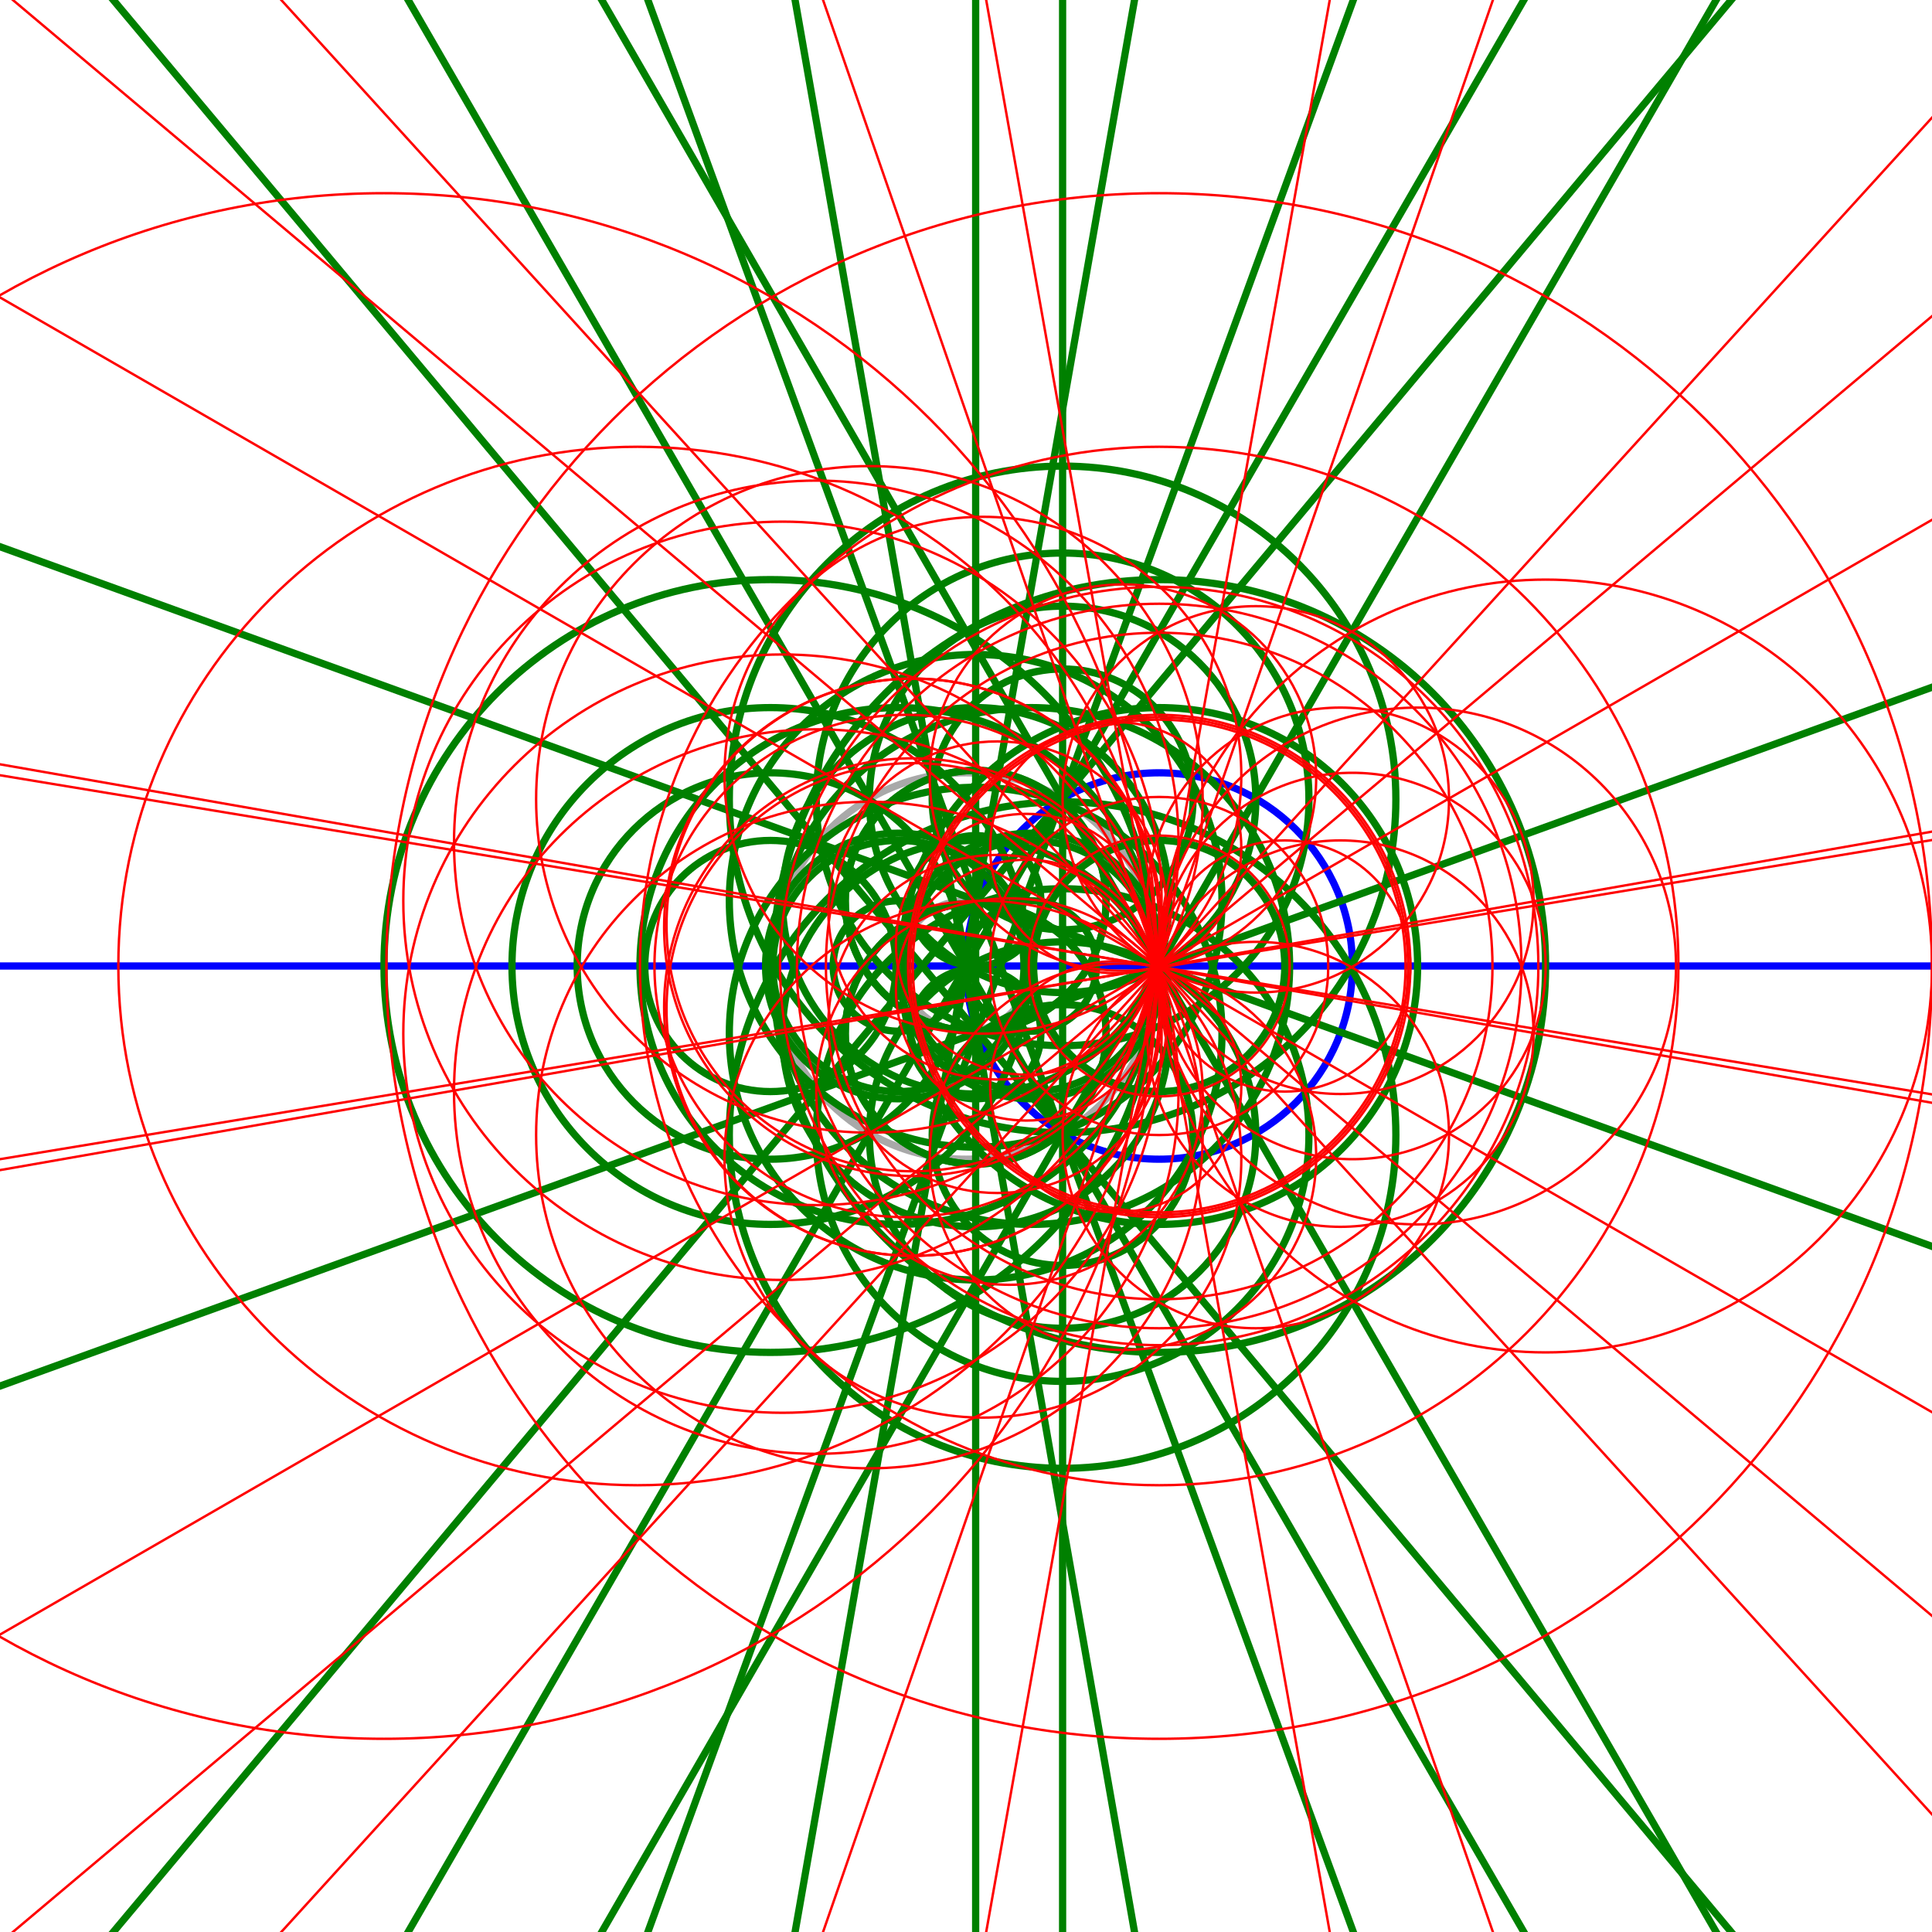
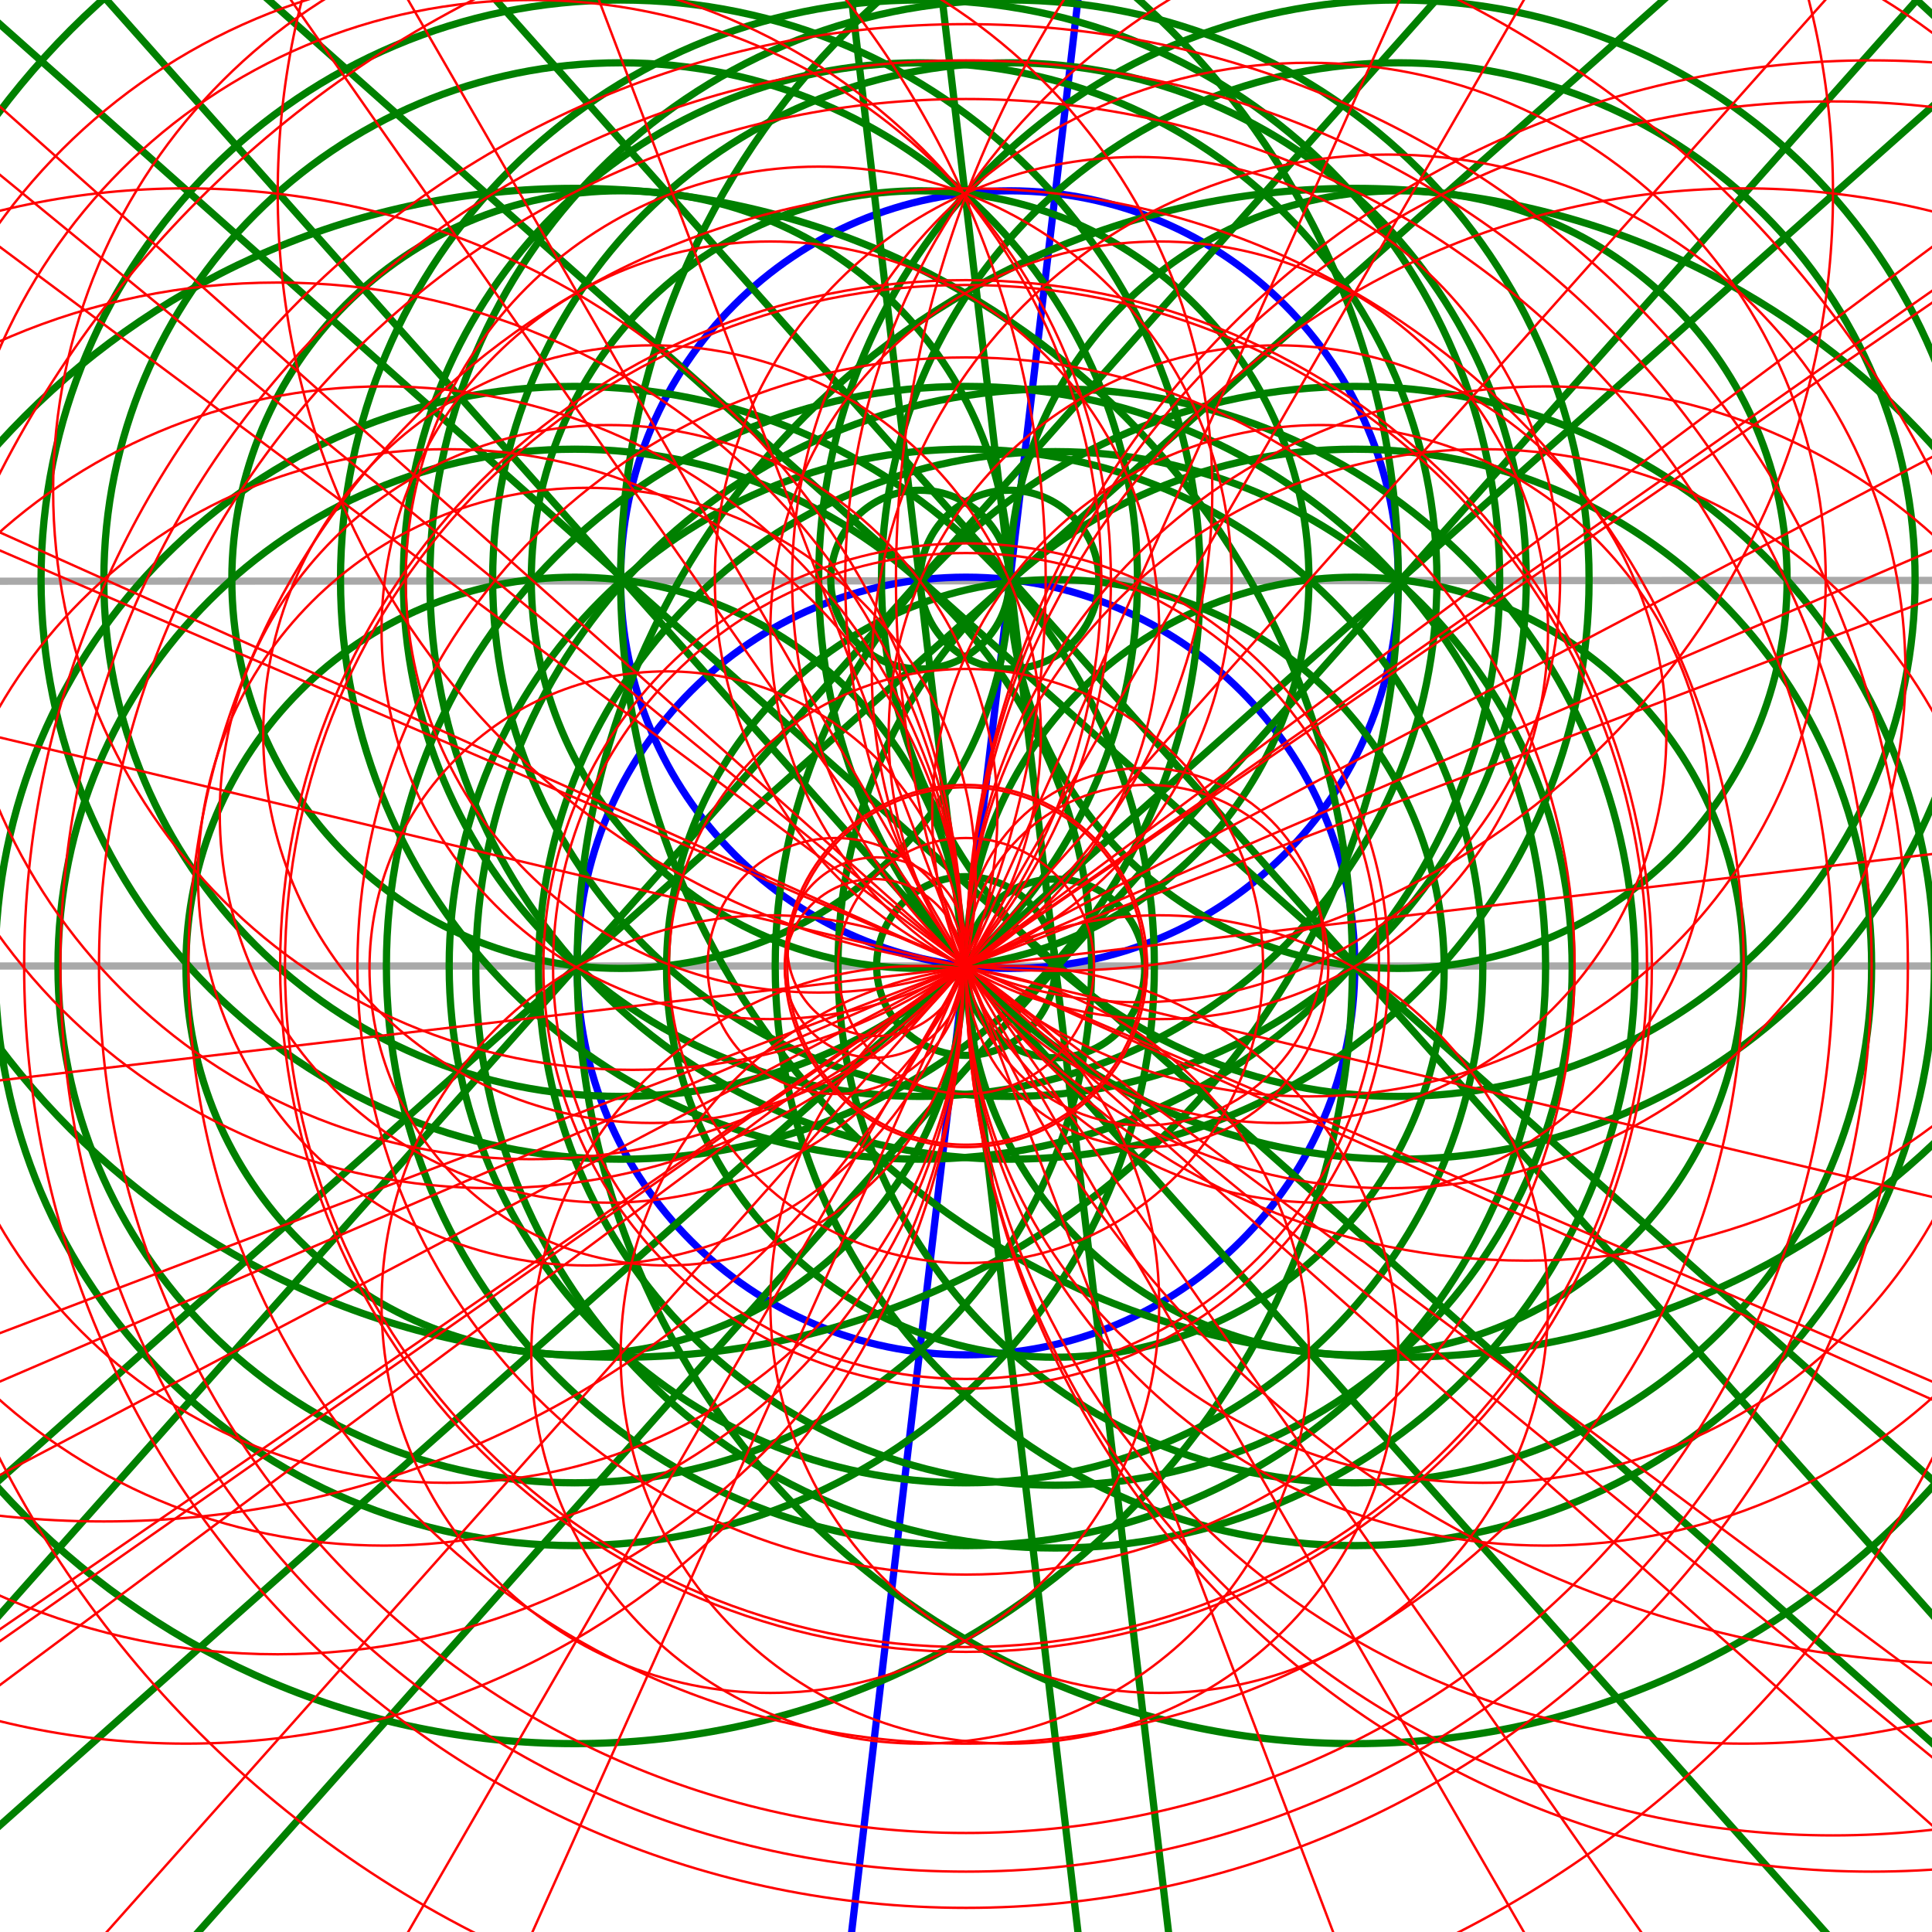
<svg xmlns="http://www.w3.org/2000/svg" viewBox="0 0 800 800">
-   <circle cx="400" cy="400" fill="none" r="80" stroke="darkgray" stroke-width="3" />
-   <circle cx="400" cy="400" fill="none" r="27" stroke="darkgray" stroke-width="3" />
-   <line fill="none" stroke="blue" stroke-width="3" x1="-800" x2="1600" y1="400" y2="400" />
-   <circle cx="480" cy="400" fill="none" r="80" stroke="blue" stroke-width="3" />
-   <circle cx="480" cy="400" fill="none" r="160" stroke="green" stroke-width="3" />
-   <circle cx="319" cy="400" fill="none" r="160" stroke="green" stroke-width="3" />
-   <circle cx="480" cy="400" fill="none" r="52" stroke="green" stroke-width="3" />
-   <circle cx="427" cy="400" fill="none" r="52" stroke="green" stroke-width="3" />
-   <circle cx="480" cy="400" fill="none" r="107" stroke="green" stroke-width="3" />
-   <circle cx="372" cy="400" fill="none" r="107" stroke="green" stroke-width="3" />
-   <line fill="none" stroke="green" stroke-width="3" x1="-139" x2="1059" y1="-673" y2="1404" />
-   <circle cx="440" cy="331" fill="none" r="80" stroke="green" stroke-width="3" />
-   <line fill="none" stroke="green" stroke-width="3" x1="1059" x2="-139" y1="-604" y2="1473" />
-   <circle cx="440" cy="470" fill="none" r="80" stroke="green" stroke-width="3" />
-   <line fill="none" stroke="green" stroke-width="3" x1="-719" x2="1537" y1="-34" y2="783" />
-   <circle cx="404" cy="373" fill="none" r="80" stroke="green" stroke-width="3" />
-   <line fill="none" stroke="green" stroke-width="3" x1="1537" x2="-719" y1="18" y2="834" />
-   <circle cx="404" cy="428" fill="none" r="80" stroke="green" stroke-width="3" />
-   <circle cx="319" cy="400" fill="none" r="80" stroke="green" stroke-width="3" />
-   <circle cx="427" cy="400" fill="none" r="27" stroke="green" stroke-width="3" />
-   <circle cx="372" cy="400" fill="none" r="27" stroke="green" stroke-width="3" />
-   <line fill="none" stroke="green" stroke-width="3" x1="1000" x2="-200" y1="-639" y2="1439" />
-   <line fill="none" stroke="green" stroke-width="3" x1="-200" x2="1000" y1="-639" y2="1439" />
-   <line fill="none" stroke="green" stroke-width="3" x1="607" x2="192" y1="-781" y2="1581" />
-   <circle cx="404" cy="373" fill="none" r="27" stroke="green" stroke-width="3" />
-   <line fill="none" stroke="green" stroke-width="3" x1="192" x2="607" y1="-781" y2="1581" />
-   <circle cx="404" cy="428" fill="none" r="27" stroke="green" stroke-width="3" />
-   <circle cx="319" cy="400" fill="none" r="107" stroke="green" stroke-width="3" />
-   <circle cx="427" cy="400" fill="none" r="107" stroke="green" stroke-width="3" />
-   <circle cx="319" cy="400" fill="none" r="52" stroke="green" stroke-width="3" />
-   <circle cx="372" cy="400" fill="none" r="52" stroke="green" stroke-width="3" />
-   <circle cx="427" cy="400" fill="none" r="55" stroke="green" stroke-width="3" />
-   <circle cx="372" cy="400" fill="none" r="55" stroke="green" stroke-width="3" />
-   <line fill="none" stroke="green" stroke-width="3" x1="440" x2="440" y1="-800" y2="1600" />
-   <circle cx="440" cy="331" fill="none" r="138" stroke="green" stroke-width="3" />
-   <circle cx="440" cy="470" fill="none" r="138" stroke="green" stroke-width="3" />
-   <line fill="none" stroke="green" stroke-width="3" x1="1159" x2="-381" y1="-528" y2="1311" />
-   <circle cx="440" cy="331" fill="none" r="54" stroke="green" stroke-width="3" />
-   <circle cx="404" cy="373" fill="none" r="54" stroke="green" stroke-width="3" />
-   <line fill="none" stroke="green" stroke-width="3" x1="824" x2="1" y1="-722" y2="1532" />
-   <circle cx="440" cy="331" fill="none" r="102" stroke="green" stroke-width="3" />
-   <circle cx="404" cy="428" fill="none" r="102" stroke="green" stroke-width="3" />
-   <line fill="none" stroke="green" stroke-width="3" x1="1" x2="824" y1="-732" y2="1522" />
-   <circle cx="440" cy="470" fill="none" r="102" stroke="green" stroke-width="3" />
-   <circle cx="404" cy="373" fill="none" r="102" stroke="green" stroke-width="3" />
-   <line fill="none" stroke="green" stroke-width="3" x1="-381" x2="1159" y1="-511" y2="1328" />
-   <circle cx="440" cy="470" fill="none" r="54" stroke="green" stroke-width="3" />
-   <circle cx="404" cy="428" fill="none" r="54" stroke="green" stroke-width="3" />
-   <line fill="none" stroke="green" stroke-width="3" x1="404" x2="404" y1="-800" y2="1600" />
-   <circle cx="404" cy="373" fill="none" r="54" stroke="green" stroke-width="3" />
-   <circle cx="404" cy="428" fill="none" r="54" stroke="green" stroke-width="3" />
-   <circle cx="560" cy="400" fill="none" r="80" stroke="red" stroke-width="1" />
-   <circle cx="640" cy="400" fill="none" r="160" stroke="red" stroke-width="1" />
-   <circle cx="480" cy="400" fill="none" r="320" stroke="red" stroke-width="1" />
-   <circle cx="159" cy="400" fill="none" r="320" stroke="red" stroke-width="1" />
-   <line fill="none" stroke="red" stroke-width="1" x1="78" x2="864" y1="-758" y2="1509" />
-   <circle cx="462" cy="351" fill="none" r="52" stroke="red" stroke-width="1" />
-   <line fill="none" stroke="red" stroke-width="1" x1="864" x2="78" y1="-709" y2="1558" />
-   <circle cx="462" cy="450" fill="none" r="52" stroke="red" stroke-width="1" />
-   <circle cx="532" cy="400" fill="none" r="52" stroke="red" stroke-width="1" />
-   <line fill="none" stroke="red" stroke-width="1" x1="-781" x2="1586" y1="192" y2="583" />
-   <circle cx="480" cy="400" fill="none" r="103" stroke="red" stroke-width="1" />
-   <circle cx="378" cy="384" fill="none" r="103" stroke="red" stroke-width="1" />
-   <line fill="none" stroke="red" stroke-width="1" x1="1586" x2="-781" y1="218" y2="609" />
-   <circle cx="378" cy="417" fill="none" r="103" stroke="red" stroke-width="1" />
-   <circle cx="480" cy="400" fill="none" r="104" stroke="red" stroke-width="1" />
-   <circle cx="375" cy="400" fill="none" r="104" stroke="red" stroke-width="1" />
-   <line fill="none" stroke="red" stroke-width="1" x1="-363" x2="1251" y1="-527" y2="1247" />
-   <circle cx="407" cy="321" fill="none" r="107" stroke="red" stroke-width="1" />
-   <line fill="none" stroke="red" stroke-width="1" x1="1251" x2="-363" y1="-447" y2="1327" />
-   <circle cx="407" cy="480" fill="none" r="107" stroke="red" stroke-width="1" />
-   <circle cx="587" cy="400" fill="none" r="107" stroke="red" stroke-width="1" />
-   <circle cx="480" cy="400" fill="none" r="215" stroke="red" stroke-width="1" />
-   <circle cx="264" cy="400" fill="none" r="215" stroke="red" stroke-width="1" />
-   <circle cx="520" cy="470" fill="none" r="80" stroke="red" stroke-width="1" />
-   <line fill="none" stroke="red" stroke-width="1" x1="-619" x2="1459" y1="-234" y2="965" />
-   <circle cx="480" cy="400" fill="none" r="138" stroke="red" stroke-width="1" />
-   <circle cx="360" cy="331" fill="none" r="138" stroke="red" stroke-width="1" />
-   <line fill="none" stroke="red" stroke-width="1" x1="1584" x2="-779" y1="207" y2="621" />
-   <circle cx="480" cy="400" fill="none" r="54" stroke="red" stroke-width="1" />
-   <circle cx="425" cy="410" fill="none" r="54" stroke="red" stroke-width="1" />
-   <line fill="none" stroke="red" stroke-width="1" x1="-779" x2="1584" y1="180" y2="594" />
-   <circle cx="480" cy="400" fill="none" r="102" stroke="red" stroke-width="1" />
-   <circle cx="378" cy="383" fill="none" r="102" stroke="red" stroke-width="1" />
-   <circle cx="520" cy="331" fill="none" r="80" stroke="red" stroke-width="1" />
-   <line fill="none" stroke="red" stroke-width="1" x1="1459" x2="-619" y1="-165" y2="1034" />
-   <circle cx="360" cy="470" fill="none" r="138" stroke="red" stroke-width="1" />
-   <circle cx="425" cy="391" fill="none" r="54" stroke="red" stroke-width="1" />
-   <circle cx="378" cy="418" fill="none" r="102" stroke="red" stroke-width="1" />
-   <circle cx="480" cy="400" fill="none" r="150" stroke="red" stroke-width="1" />
-   <circle cx="338" cy="349" fill="none" r="150" stroke="red" stroke-width="1" />
-   <circle cx="480" cy="400" fill="none" r="70" stroke="red" stroke-width="1" />
-   <circle cx="413" cy="377" fill="none" r="70" stroke="red" stroke-width="1" />
-   <circle cx="555" cy="428" fill="none" r="80" stroke="red" stroke-width="1" />
-   <circle cx="480" cy="400" fill="none" r="157" stroke="red" stroke-width="1" />
-   <circle cx="324" cy="373" fill="none" r="157" stroke="red" stroke-width="1" />
-   <line fill="none" stroke="red" stroke-width="1" x1="267" x2="687" y1="-795" y2="1567" />
-   <circle cx="465" cy="322" fill="none" r="80" stroke="red" stroke-width="1" />
-   <line fill="none" stroke="red" stroke-width="1" x1="1351" x2="-484" y1="-333" y2="1212" />
-   <circle cx="418" cy="452" fill="none" r="80" stroke="red" stroke-width="1" />
-   <circle cx="338" cy="452" fill="none" r="150" stroke="red" stroke-width="1" />
-   <circle cx="413" cy="424" fill="none" r="70" stroke="red" stroke-width="1" />
-   <circle cx="555" cy="373" fill="none" r="80" stroke="red" stroke-width="1" />
-   <circle cx="324" cy="428" fill="none" r="157" stroke="red" stroke-width="1" />
-   <line fill="none" stroke="red" stroke-width="1" x1="687" x2="267" y1="-767" y2="1595" />
-   <circle cx="465" cy="479" fill="none" r="80" stroke="red" stroke-width="1" />
-   <line fill="none" stroke="red" stroke-width="1" x1="-484" x2="1351" y1="-412" y2="1133" />
+   <line fill="none" stroke="darkgray" stroke-width="3" x1="-800" x2="1600" y1="400" y2="400" />
+   <line fill="none" stroke="darkgray" stroke-width="3" x1="-800" x2="1600" y1="241" y2="240" />
+   <line fill="none" stroke="blue" stroke-width="3" x1="539" x2="260" y1="-791" y2="1591" />
+   <circle cx="400" cy="400" fill="none" r="161" stroke="blue" stroke-width="3" />
+   <circle cx="418" cy="240" fill="none" r="161" stroke="blue" stroke-width="3" />
+   <circle cx="561" cy="400" fill="none" r="161" stroke="green" stroke-width="3" />
+   <circle cx="238" cy="400" fill="none" r="161" stroke="green" stroke-width="3" />
+   <line fill="none" stroke="green" stroke-width="3" x1="260" x2="539" y1="-791" y2="1591" />
+   <circle cx="381" cy="240" fill="none" r="161" stroke="green" stroke-width="3" />
+   <circle cx="400" cy="400" fill="none" r="37" stroke="green" stroke-width="3" />
+   <circle cx="437" cy="401" fill="none" r="37" stroke="green" stroke-width="3" />
+   <line fill="none" stroke="green" stroke-width="3" x1="1296" x2="-496" y1="-397" y2="1197" />
+   <circle cx="400" cy="400" fill="none" r="240" stroke="green" stroke-width="3" />
+   <circle cx="579" cy="240" fill="none" r="240" stroke="green" stroke-width="3" />
+   <line fill="none" stroke="green" stroke-width="3" x1="-397" x2="1197" y1="-496" y2="1296" />
+   <circle cx="400" cy="400" fill="none" r="214" stroke="green" stroke-width="3" />
+   <circle cx="257" cy="240" fill="none" r="214" stroke="green" stroke-width="3" />
+   <line fill="none" stroke="green" stroke-width="3" x1="-307" x2="1287" y1="-576" y2="1216" />
+   <circle cx="418" cy="240" fill="none" r="214" stroke="green" stroke-width="3" />
+   <circle cx="561" cy="400" fill="none" r="214" stroke="green" stroke-width="3" />
+   <line fill="none" stroke="green" stroke-width="3" x1="1225" x2="-567" y1="-477" y2="1117" />
+   <circle cx="418" cy="240" fill="none" r="240" stroke="green" stroke-width="3" />
+   <circle cx="238" cy="400" fill="none" r="240" stroke="green" stroke-width="3" />
+   <circle cx="418" cy="240" fill="none" r="37" stroke="green" stroke-width="3" />
+   <circle cx="381" cy="240" fill="none" r="37" stroke="green" stroke-width="3" />
+   <line fill="none" stroke="green" stroke-width="3" x1="297" x2="576" y1="-796" y2="1587" />
+   <circle cx="437" cy="401" fill="none" r="161" stroke="green" stroke-width="3" />
+   <circle cx="579" cy="240" fill="none" r="161" stroke="green" stroke-width="3" />
+   <circle cx="257" cy="240" fill="none" r="161" stroke="green" stroke-width="3" />
+   <circle cx="561" cy="400" fill="none" r="322" stroke="green" stroke-width="3" />
+   <circle cx="238" cy="400" fill="none" r="322" stroke="green" stroke-width="3" />
+   <line fill="none" stroke="green" stroke-width="3" x1="-425" x2="1367" y1="-477" y2="1117" />
+   <circle cx="561" cy="400" fill="none" r="240" stroke="green" stroke-width="3" />
+   <circle cx="381" cy="240" fill="none" r="240" stroke="green" stroke-width="3" />
+   <line fill="none" stroke="green" stroke-width="3" x1="1107" x2="-487" y1="-576" y2="1216" />
+   <circle cx="238" cy="400" fill="none" r="214" stroke="green" stroke-width="3" />
+   <circle cx="381" cy="240" fill="none" r="214" stroke="green" stroke-width="3" />
+   <line fill="none" stroke="green" stroke-width="3" x1="1218" x2="-376" y1="-477" y2="1315" />
+   <circle cx="437" cy="401" fill="none" r="214" stroke="green" stroke-width="3" />
+   <circle cx="579" cy="240" fill="none" r="214" stroke="green" stroke-width="3" />
+   <line fill="none" stroke="green" stroke-width="3" x1="-479" x2="1313" y1="-416" y2="1178" />
+   <circle cx="437" cy="401" fill="none" r="240" stroke="green" stroke-width="3" />
+   <circle cx="257" cy="240" fill="none" r="240" stroke="green" stroke-width="3" />
+   <circle cx="579" cy="240" fill="none" r="322" stroke="green" stroke-width="3" />
+   <circle cx="257" cy="240" fill="none" r="322" stroke="green" stroke-width="3" />
+   <circle cx="381" cy="561" fill="none" r="161" stroke="red" stroke-width="1" />
+   <circle cx="400" cy="400" fill="none" r="322" stroke="red" stroke-width="1" />
+   <circle cx="437" cy="80" fill="none" r="322" stroke="red" stroke-width="1" />
+   <line fill="none" stroke="red" stroke-width="1" x1="1502" x2="-702" y1="-74" y2="874" />
+   <circle cx="547" cy="337" fill="none" r="161" stroke="red" stroke-width="1" />
+   <line fill="none" stroke="red" stroke-width="1" x1="-562" x2="1362" y1="-316" y2="1116" />
+   <circle cx="270" cy="304" fill="none" r="161" stroke="red" stroke-width="1" />
+   <circle cx="722" cy="400" fill="none" r="322" stroke="red" stroke-width="1" />
+   <line fill="none" stroke="red" stroke-width="1" x1="1197" x2="-397" y1="-496" y2="1296" />
+   <circle cx="542" cy="240" fill="none" r="214" stroke="red" stroke-width="1" />
+   <line fill="none" stroke="red" stroke-width="1" x1="1000" x2="-200" y1="-639" y2="1439" />
+   <circle cx="480" cy="261" fill="none" r="161" stroke="red" stroke-width="1" />
+   <line fill="none" stroke="red" stroke-width="1" x1="-200" x2="1000" y1="-639" y2="1439" />
+   <circle cx="480" cy="540" fill="none" r="161" stroke="red" stroke-width="1" />
+   <circle cx="77" cy="400" fill="none" r="322" stroke="red" stroke-width="1" />
+   <line fill="none" stroke="red" stroke-width="1" x1="-496" x2="1296" y1="-397" y2="1197" />
+   <circle cx="220" cy="240" fill="none" r="240" stroke="red" stroke-width="1" />
+   <circle cx="319" cy="540" fill="none" r="161" stroke="red" stroke-width="1" />
+   <circle cx="319" cy="261" fill="none" r="161" stroke="red" stroke-width="1" />
+   <circle cx="418" cy="561" fill="none" r="161" stroke="red" stroke-width="1" />
+   <circle cx="362" cy="401" fill="none" r="37" stroke="red" stroke-width="1" />
+   <line fill="none" stroke="red" stroke-width="1" x1="1362" x2="-562" y1="-316" y2="1116" />
+   <circle cx="529" cy="304" fill="none" r="161" stroke="red" stroke-width="1" />
+   <line fill="none" stroke="red" stroke-width="1" x1="-702" x2="1502" y1="-74" y2="874" />
+   <circle cx="252" cy="337" fill="none" r="161" stroke="red" stroke-width="1" />
+   <line fill="none" stroke="red" stroke-width="1" x1="-767" x2="1567" y1="123" y2="678" />
+   <circle cx="363" cy="392" fill="none" r="37" stroke="red" stroke-width="1" />
+   <circle cx="400" cy="400" fill="none" r="75" stroke="red" stroke-width="1" />
+   <circle cx="475" cy="400" fill="none" r="75" stroke="red" stroke-width="1" />
+   <line fill="none" stroke="red" stroke-width="1" x1="1591" x2="-791" y1="261" y2="540" />
+   <circle cx="400" cy="400" fill="none" r="74" stroke="red" stroke-width="1" />
+   <circle cx="474" cy="392" fill="none" r="74" stroke="red" stroke-width="1" />
+   <circle cx="640" cy="400" fill="none" r="240" stroke="red" stroke-width="1" />
+   <circle cx="159" cy="400" fill="none" r="240" stroke="red" stroke-width="1" />
+   <line fill="none" stroke="red" stroke-width="1" x1="-287" x2="1087" y1="-583" y2="1383" />
+   <circle cx="262" cy="203" fill="none" r="240" stroke="red" stroke-width="1" />
+   <circle cx="400" cy="400" fill="none" r="359" stroke="red" stroke-width="1" />
+   <circle cx="759" cy="401" fill="none" r="359" stroke="red" stroke-width="1" />
+   <line fill="none" stroke="red" stroke-width="1" x1="1521" x2="-721" y1="-26" y2="826" />
+   <circle cx="400" cy="400" fill="none" r="449" stroke="red" stroke-width="1" />
+   <circle cx="820" cy="240" fill="none" r="449" stroke="red" stroke-width="1" />
+   <line fill="none" stroke="red" stroke-width="1" x1="-26" x2="826" y1="-721" y2="1521" />
+   <circle cx="400" cy="400" fill="none" r="171" stroke="red" stroke-width="1" />
+   <circle cx="339" cy="240" fill="none" r="171" stroke="red" stroke-width="1" />
+   <circle cx="614" cy="400" fill="none" r="214" stroke="red" stroke-width="1" />
+   <circle cx="185" cy="400" fill="none" r="214" stroke="red" stroke-width="1" />
+   <line fill="none" stroke="red" stroke-width="1" x1="1383" x2="-583" y1="-287" y2="1087" />
+   <circle cx="575" cy="278" fill="none" r="214" stroke="red" stroke-width="1" />
+   <circle cx="400" cy="400" fill="none" r="284" stroke="red" stroke-width="1" />
+   <circle cx="115" cy="401" fill="none" r="284" stroke="red" stroke-width="1" />
+   <line fill="none" stroke="red" stroke-width="1" x1="891" x2="-91" y1="-694" y2="1494" />
+   <circle cx="400" cy="400" fill="none" r="175" stroke="red" stroke-width="1" />
+   <circle cx="471" cy="240" fill="none" r="175" stroke="red" stroke-width="1" />
+   <line fill="none" stroke="red" stroke-width="1" x1="-694" x2="1494" y1="-91" y2="891" />
+   <circle cx="400" cy="400" fill="none" r="390" stroke="red" stroke-width="1" />
+   <circle cx="43" cy="240" fill="none" r="390" stroke="red" stroke-width="1" />
+   <circle cx="400" cy="400" fill="none" r="123" stroke="red" stroke-width="1" />
+   <circle cx="276" cy="401" fill="none" r="123" stroke="red" stroke-width="1" />
+   <line fill="none" stroke="red" stroke-width="1" x1="1389" x2="-589" y1="-279" y2="1079" />
+   <circle cx="400" cy="400" fill="none" r="282" stroke="red" stroke-width="1" />
+   <circle cx="632" cy="240" fill="none" r="282" stroke="red" stroke-width="1" />
+   <line fill="none" stroke="red" stroke-width="1" x1="-528" x2="1328" y1="-360" y2="1160" />
+   <circle cx="400" cy="400" fill="none" r="252" stroke="red" stroke-width="1" />
+   <circle cx="204" cy="240" fill="none" r="252" stroke="red" stroke-width="1" />
+   <circle cx="243" cy="363" fill="none" r="161" stroke="red" stroke-width="1" />
+   <circle cx="400" cy="400" fill="none" r="375" stroke="red" stroke-width="1" />
+   <circle cx="775" cy="400" fill="none" r="375" stroke="red" stroke-width="1" />
+   <circle cx="400" cy="400" fill="none" r="53" stroke="red" stroke-width="1" />
+   <circle cx="346" cy="400" fill="none" r="53" stroke="red" stroke-width="1" />
+   <line fill="none" stroke="red" stroke-width="1" x1="1461" x2="-661" y1="-159" y2="959" />
</svg>
